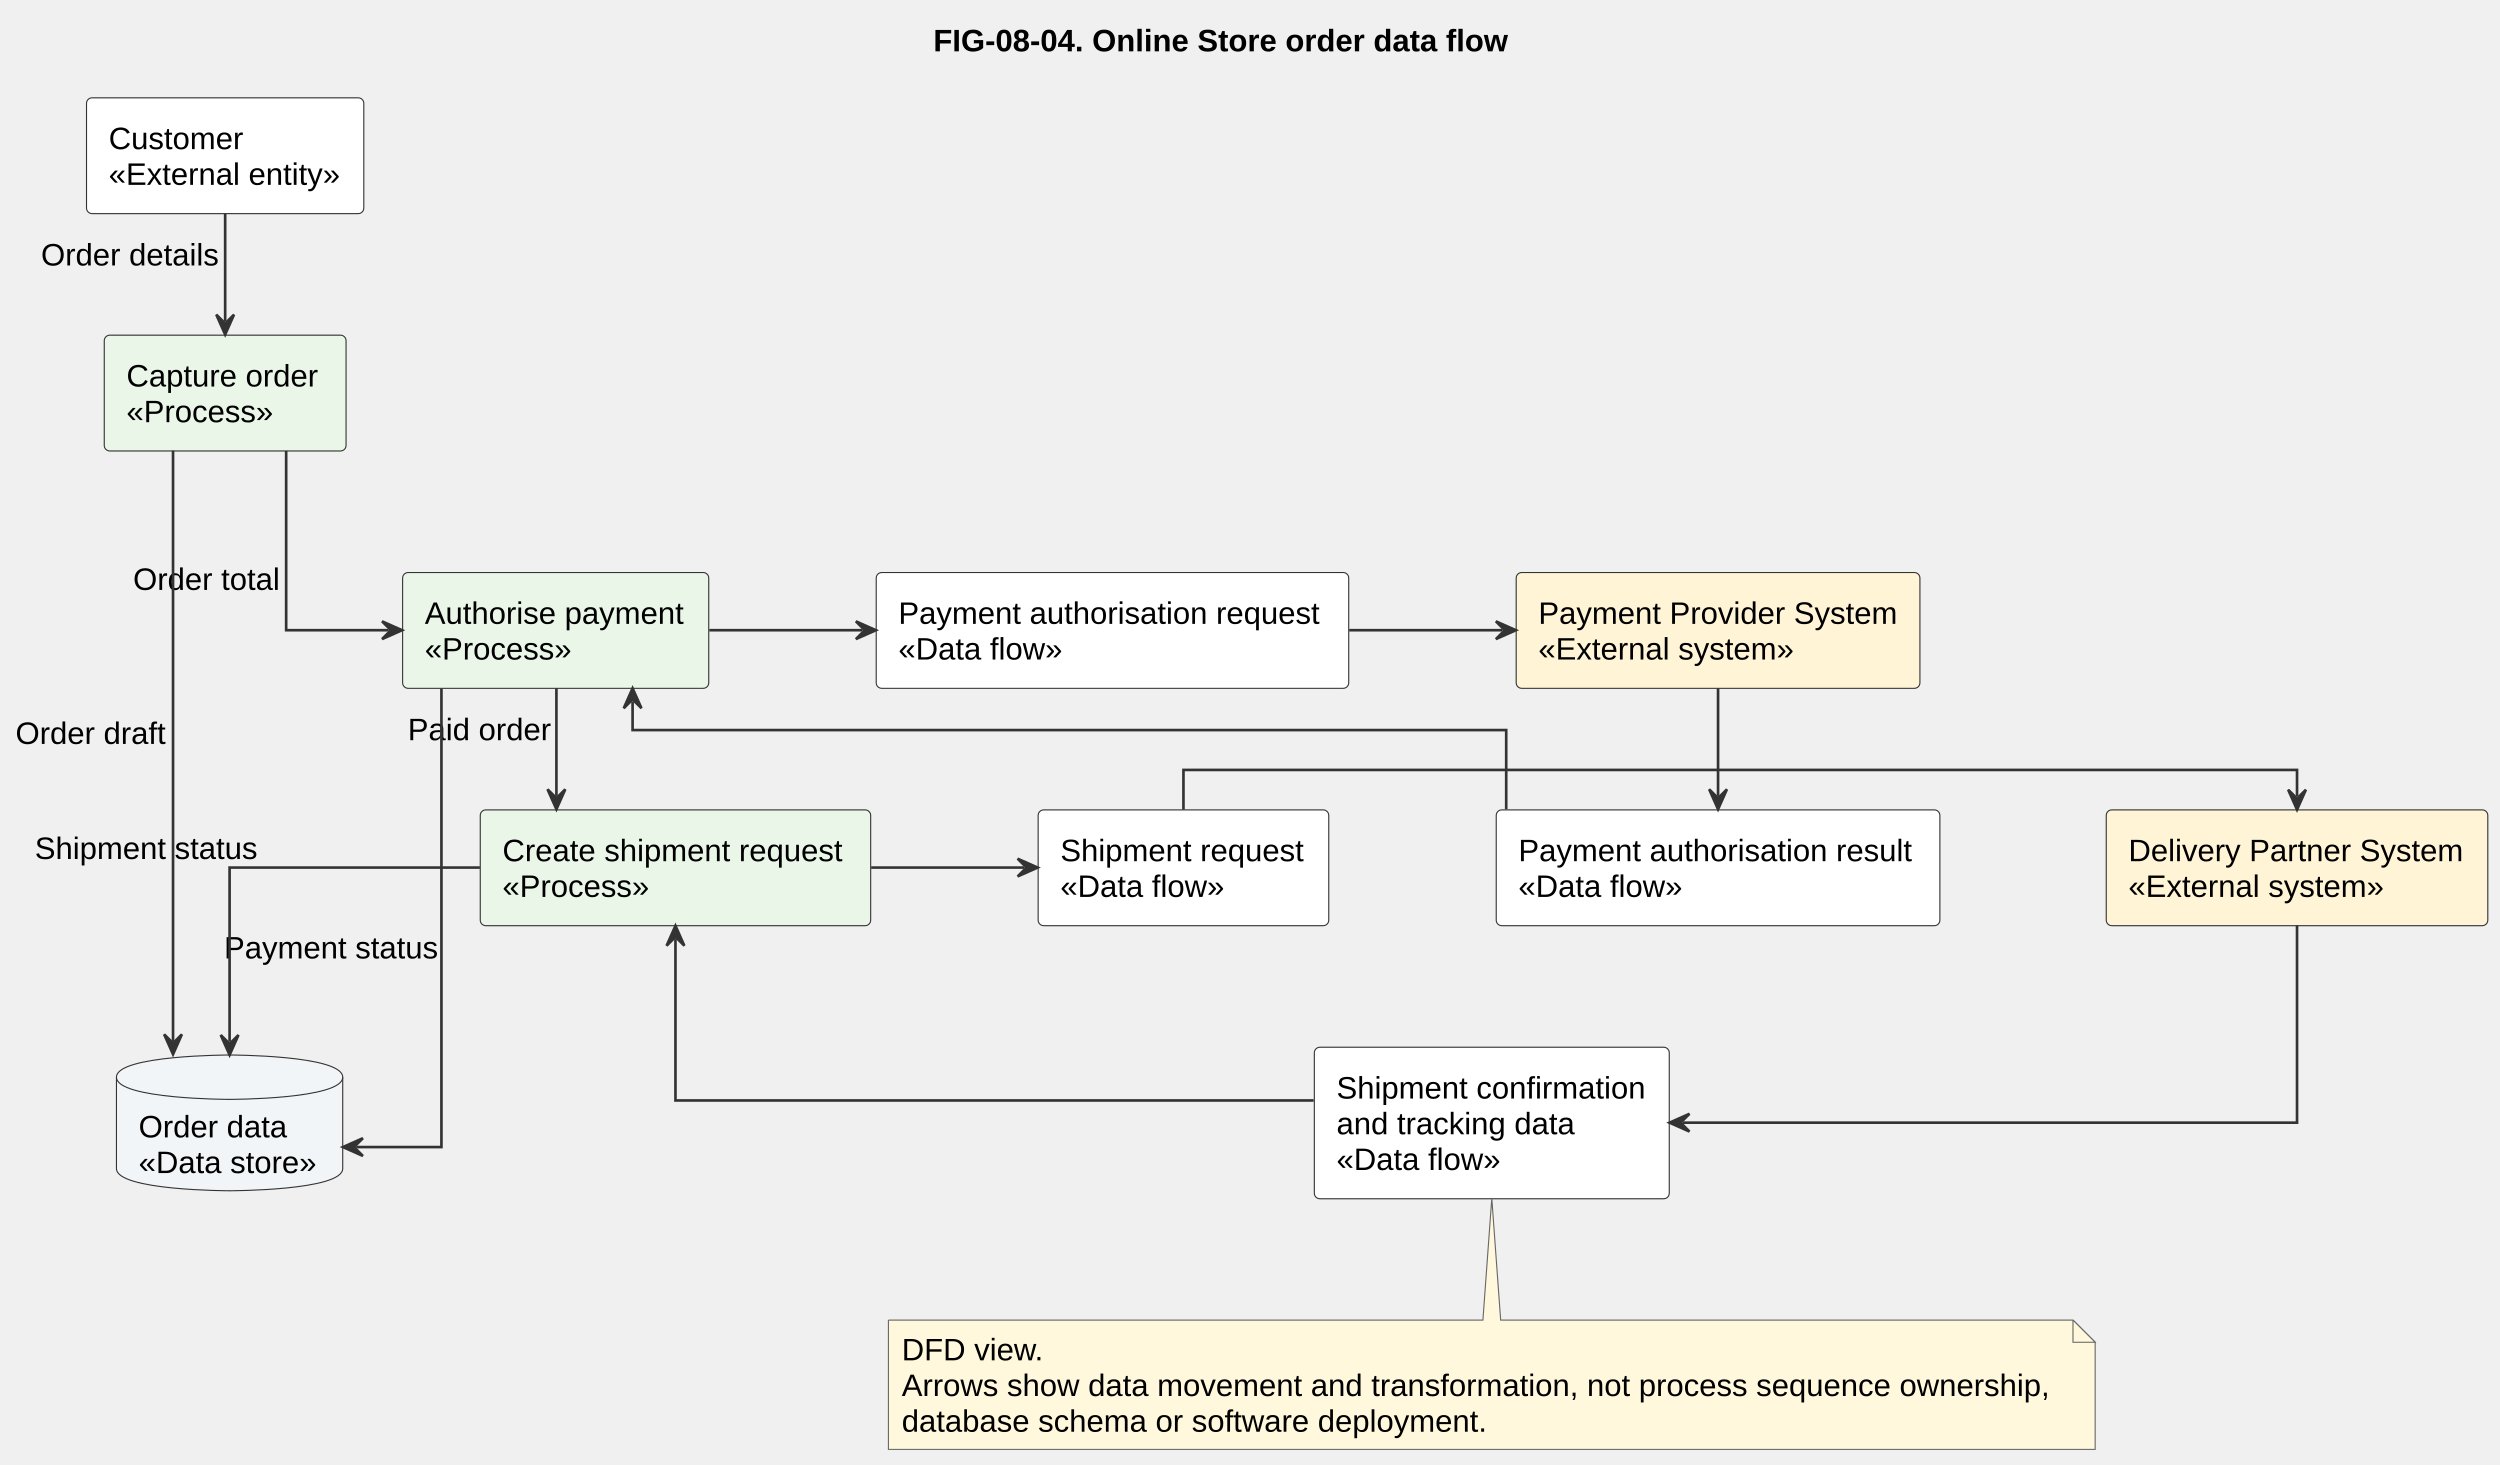
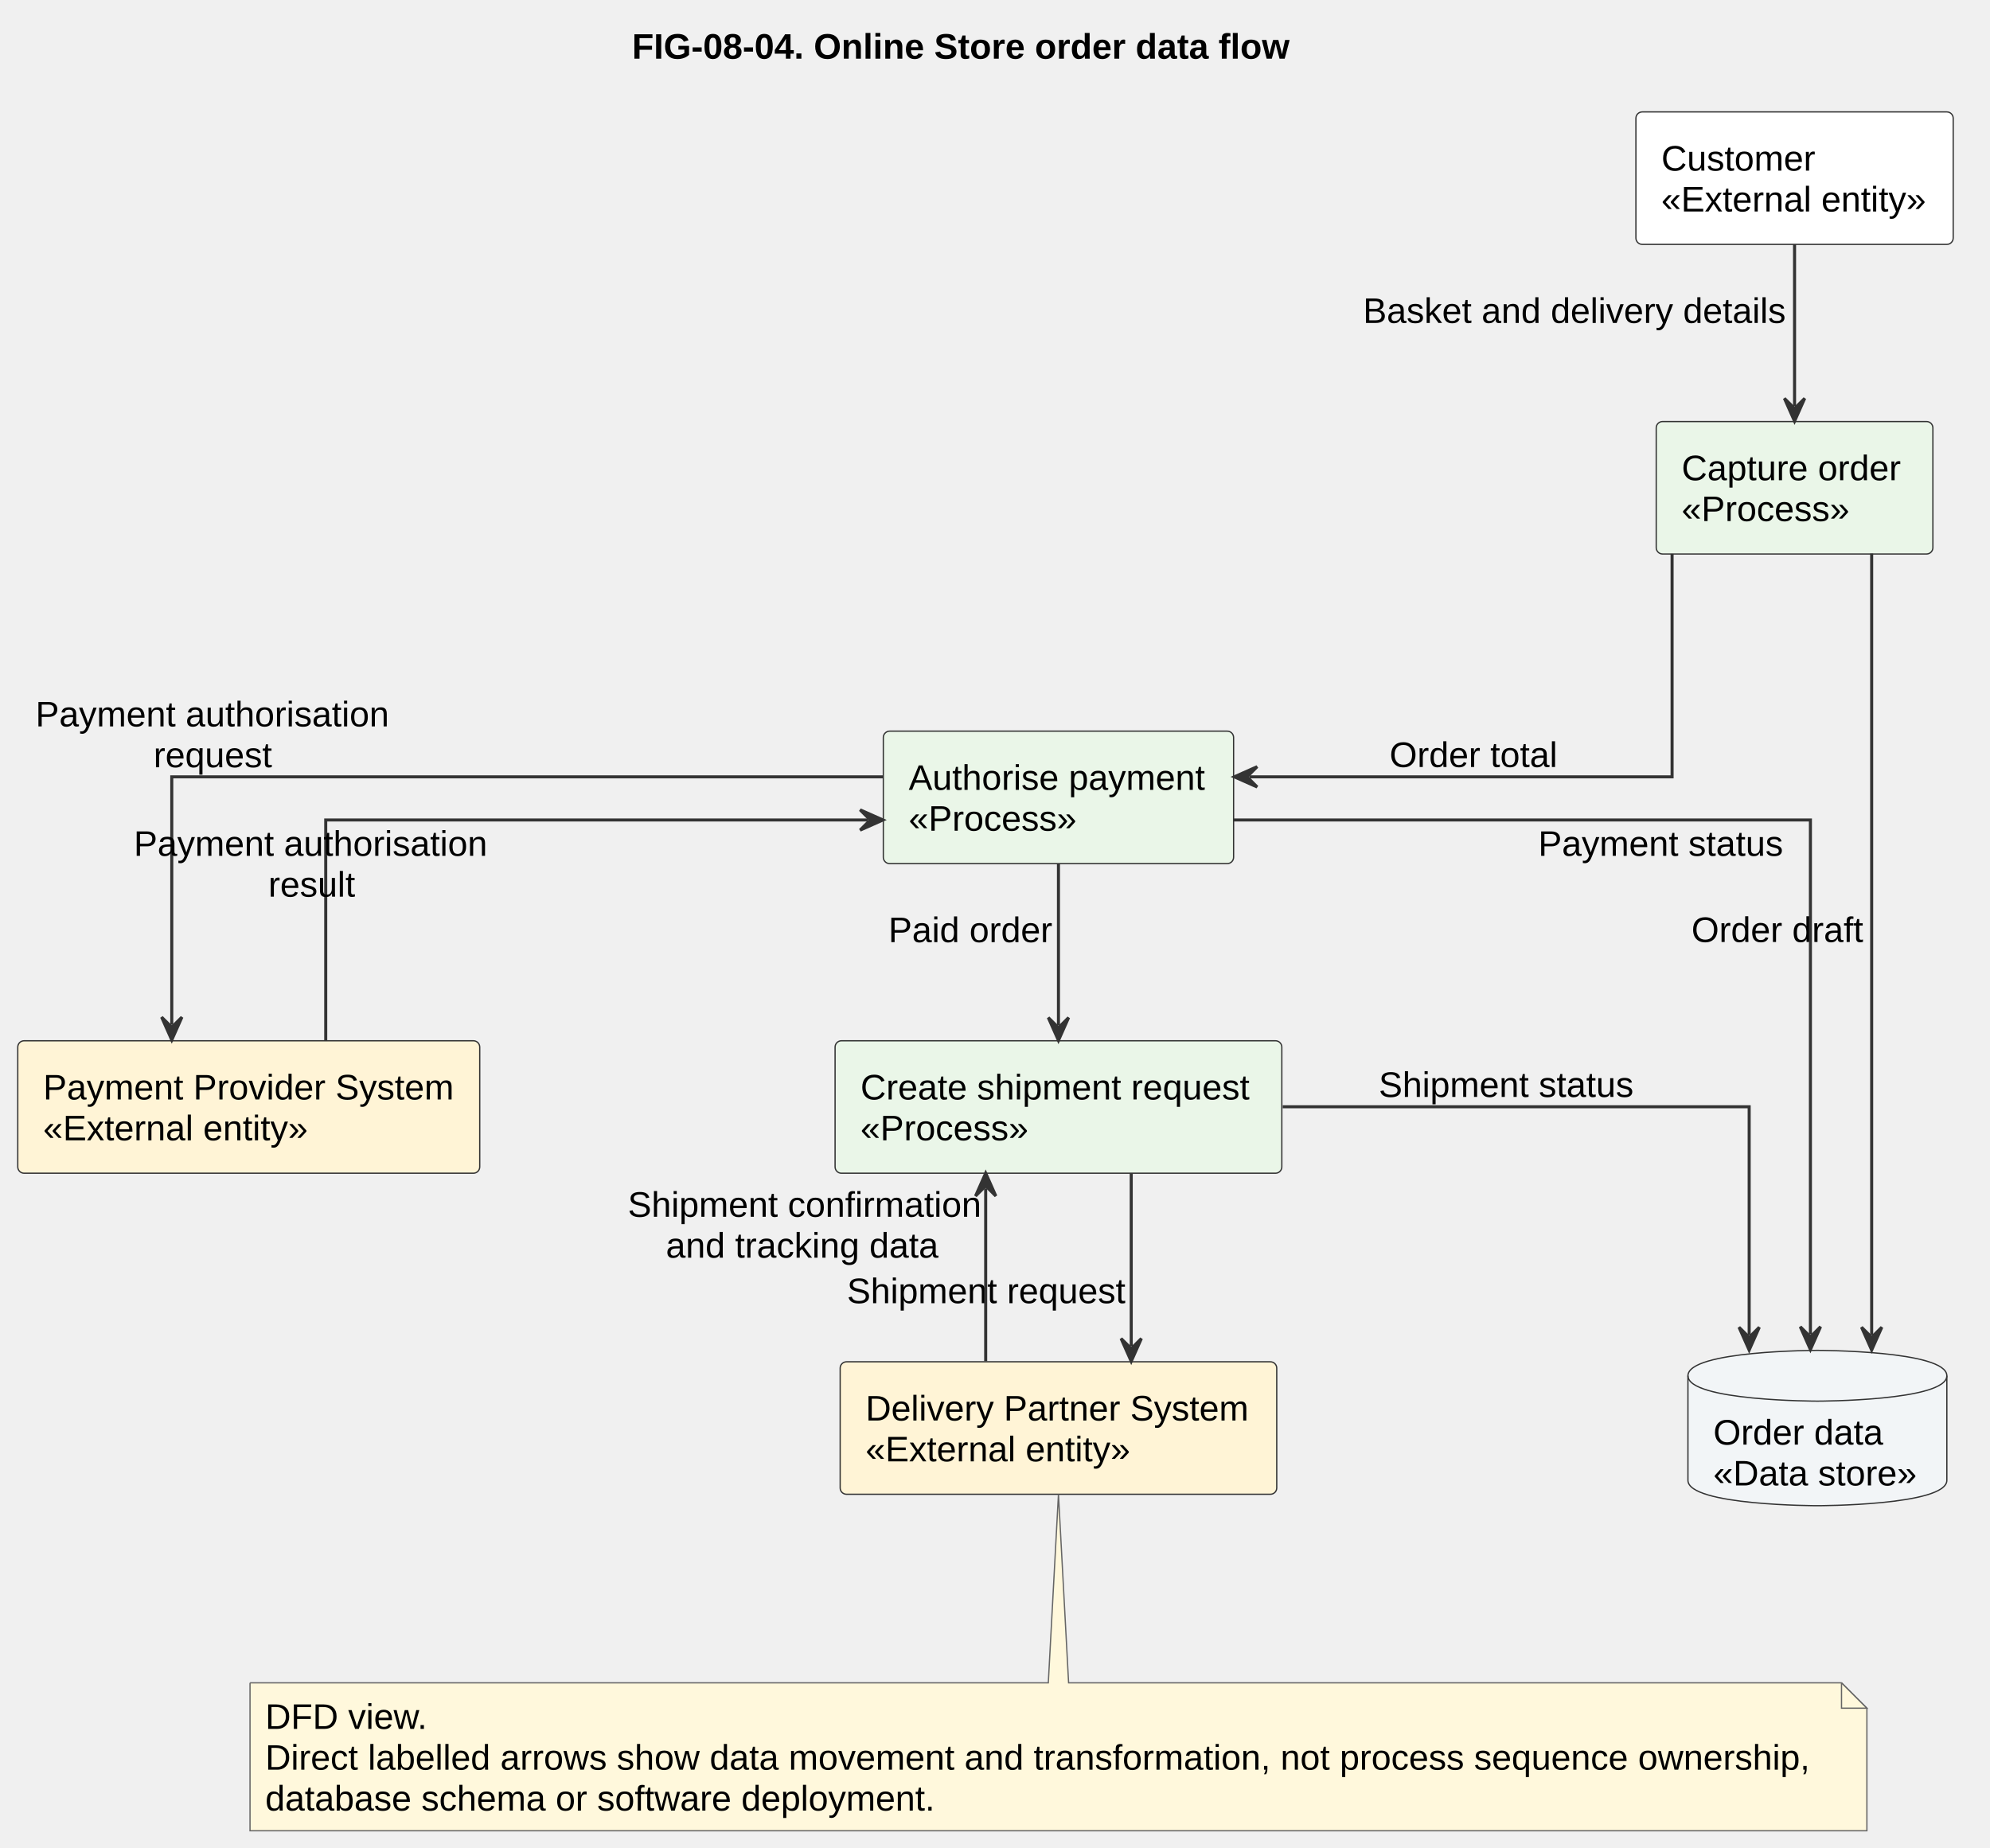
- <svg xmlns="http://www.w3.org/2000/svg" contentStyleType="text/css" height="660px" preserveAspectRatio="none" style="width:1127px;height:660px;background:#FFFFFF;" version="1.1" viewBox="0 0 1127 660" width="1127px" zoomAndPan="magnify">
+ <svg xmlns="http://www.w3.org/2000/svg" contentStyleType="text/css" height="728px" preserveAspectRatio="none" style="width:784px;height:728px;background:#FFFFFF;" version="1.1" viewBox="0 0 784 728" width="784px" zoomAndPan="magnify">
  <defs />
  <g>
-     <text fill="#000000" font-family="Arial" font-size="14" font-weight="bold" lengthAdjust="spacing" textLength="272" x="420.75" y="23.132">FIG-08-04. Online Store order data flow</text>
+     <text fill="#000000" font-family="Arial" font-size="14" font-weight="bold" lengthAdjust="spacing" textLength="272" x="249" y="23.132">FIG-08-04. Online Store order data flow</text>
    <g id="elem_Customer">
-       <rect fill="#FFFFFF" height="52.197" rx="2.5" ry="2.5" style="stroke:#333333;stroke-width:0.5;" width="125" x="39" y="44.099" />
-       <text fill="#000000" font-family="Arial" font-size="14" lengthAdjust="spacing" textLength="61" x="49" y="67.231">Customer</text>
-       <text fill="#000000" font-family="Arial" font-size="14" lengthAdjust="spacing" textLength="105" x="49" y="83.329">«External entity»</text>
+       <rect fill="#FFFFFF" height="52.197" rx="2.5" ry="2.5" style="stroke:#333333;stroke-width:0.5;" width="125" x="644.5" y="44.099" />
+       <text fill="#000000" font-family="Arial" font-size="14" lengthAdjust="spacing" textLength="61" x="654.5" y="67.231">Customer</text>
+       <text fill="#000000" font-family="Arial" font-size="14" lengthAdjust="spacing" textLength="105" x="654.5" y="83.329">«External entity»</text>
    </g>
    <g id="elem_Capture">
-       <rect fill="#EAF6E8" height="52.197" rx="2.5" ry="2.5" style="stroke:#333333;stroke-width:0.5;" width="109" x="47" y="151.099" />
-       <text fill="#000000" font-family="Arial" font-size="14" lengthAdjust="spacing" textLength="89" x="57" y="174.231">Capture order</text>
-       <text fill="#000000" font-family="Arial" font-size="14" lengthAdjust="spacing" textLength="67" x="57" y="190.329">«Process»</text>
+       <rect fill="#EAF6E8" height="52.197" rx="2.5" ry="2.5" style="stroke:#333333;stroke-width:0.5;" width="109" x="652.5" y="166.099" />
+       <text fill="#000000" font-family="Arial" font-size="14" lengthAdjust="spacing" textLength="89" x="662.5" y="189.231">Capture order</text>
+       <text fill="#000000" font-family="Arial" font-size="14" lengthAdjust="spacing" textLength="67" x="662.5" y="205.329">«Process»</text>
    </g>
    <g id="elem_PaymentProcess">
-       <rect fill="#EAF6E8" height="52.197" rx="2.5" ry="2.5" style="stroke:#333333;stroke-width:0.5;" width="138" x="181.5" y="258.099" />
-       <text fill="#000000" font-family="Arial" font-size="14" lengthAdjust="spacing" textLength="118" x="191.5" y="281.231">Authorise payment</text>
-       <text fill="#000000" font-family="Arial" font-size="14" lengthAdjust="spacing" textLength="67" x="191.5" y="297.329">«Process»</text>
+       <rect fill="#EAF6E8" height="52.197" rx="2.5" ry="2.5" style="stroke:#333333;stroke-width:0.5;" width="138" x="348" y="288.099" />
+       <text fill="#000000" font-family="Arial" font-size="14" lengthAdjust="spacing" textLength="118" x="358" y="311.231">Authorise payment</text>
+       <text fill="#000000" font-family="Arial" font-size="14" lengthAdjust="spacing" textLength="67" x="358" y="327.329">«Process»</text>
    </g>
    <g id="elem_ShipmentProcess">
-       <rect fill="#EAF6E8" height="52.197" rx="2.5" ry="2.5" style="stroke:#333333;stroke-width:0.5;" width="176" x="216.5" y="365.099" />
-       <text fill="#000000" font-family="Arial" font-size="14" lengthAdjust="spacing" textLength="156" x="226.5" y="388.231">Create shipment request</text>
-       <text fill="#000000" font-family="Arial" font-size="14" lengthAdjust="spacing" textLength="67" x="226.5" y="404.329">«Process»</text>
+       <rect fill="#EAF6E8" height="52.197" rx="2.5" ry="2.5" style="stroke:#333333;stroke-width:0.5;" width="176" x="329" y="410.099" />
+       <text fill="#000000" font-family="Arial" font-size="14" lengthAdjust="spacing" textLength="156" x="339" y="433.231">Create shipment request</text>
+       <text fill="#000000" font-family="Arial" font-size="14" lengthAdjust="spacing" textLength="67" x="339" y="449.329">«Process»</text>
    </g>
    <g id="elem_OrderStore">
-       <path d="M52.5,485.599 C52.5,475.599 103.5,475.599 103.5,475.599 C103.5,475.599 154.5,475.599 154.5,485.599 L154.5,526.796 C154.5,536.796 103.5,536.796 103.5,536.796 C103.5,536.796 52.5,536.796 52.5,526.796 L52.5,485.599 " fill="#F2F5F7" style="stroke:#333333;stroke-width:0.5;" />
-       <path d="M52.5,485.599 C52.5,495.599 103.5,495.599 103.5,495.599 C103.5,495.599 154.5,495.599 154.5,485.599 " fill="none" style="stroke:#333333;stroke-width:0.5;" />
-       <text fill="#000000" font-family="Arial" font-size="14" lengthAdjust="spacing" textLength="69" x="62.5" y="512.731">Order data</text>
-       <text fill="#000000" font-family="Arial" font-size="14" lengthAdjust="spacing" textLength="82" x="62.5" y="528.829">«Data store»</text>
+       <path d="M665,542.099 C665,532.099 716,532.099 716,532.099 C716,532.099 767,532.099 767,542.099 L767,583.296 C767,593.296 716,593.296 716,593.296 C716,593.296 665,593.296 665,583.296 L665,542.099 " fill="#F2F5F7" style="stroke:#333333;stroke-width:0.5;" />
+       <path d="M665,542.099 C665,552.099 716,552.099 716,552.099 C716,552.099 767,552.099 767,542.099 " fill="none" style="stroke:#333333;stroke-width:0.5;" />
+       <text fill="#000000" font-family="Arial" font-size="14" lengthAdjust="spacing" textLength="69" x="675" y="569.231">Order data</text>
+       <text fill="#000000" font-family="Arial" font-size="14" lengthAdjust="spacing" textLength="82" x="675" y="585.329">«Data store»</text>
    </g>
    <g id="elem_PaymentProvider">
-       <rect fill="#FFF4D6" height="52.197" rx="2.5" ry="2.5" style="stroke:#333333;stroke-width:0.5;" width="182" x="683.5" y="258.099" />
-       <text fill="#000000" font-family="Arial" font-size="14" lengthAdjust="spacing" textLength="162" x="693.5" y="281.231">Payment Provider System</text>
-       <text fill="#000000" font-family="Arial" font-size="14" lengthAdjust="spacing" textLength="115" x="693.5" y="297.329">«External system»</text>
+       <rect fill="#FFF4D6" height="52.197" rx="2.5" ry="2.5" style="stroke:#333333;stroke-width:0.5;" width="182" x="7" y="410.099" />
+       <text fill="#000000" font-family="Arial" font-size="14" lengthAdjust="spacing" textLength="162" x="17" y="433.231">Payment Provider System</text>
+       <text fill="#000000" font-family="Arial" font-size="14" lengthAdjust="spacing" textLength="105" x="17" y="449.329">«External entity»</text>
    </g>
    <g id="elem_DeliveryPartner">
-       <rect fill="#FFF4D6" height="52.197" rx="2.5" ry="2.5" style="stroke:#333333;stroke-width:0.5;" width="172" x="949.5" y="365.099" />
-       <text fill="#000000" font-family="Arial" font-size="14" lengthAdjust="spacing" textLength="152" x="959.5" y="388.231">Delivery Partner System</text>
-       <text fill="#000000" font-family="Arial" font-size="14" lengthAdjust="spacing" textLength="115" x="959.5" y="404.329">«External system»</text>
+       <rect fill="#FFF4D6" height="52.197" rx="2.5" ry="2.5" style="stroke:#333333;stroke-width:0.5;" width="172" x="331" y="536.599" />
+       <text fill="#000000" font-family="Arial" font-size="14" lengthAdjust="spacing" textLength="152" x="341" y="559.731">Delivery Partner System</text>
+       <text fill="#000000" font-family="Arial" font-size="14" lengthAdjust="spacing" textLength="105" x="341" y="575.829">«External entity»</text>
    </g>
-     <g id="elem_PaymentRequest">
-       <rect fill="#FFFFFF" height="52.197" rx="2.5" ry="2.5" style="stroke:#333333;stroke-width:0.5;" width="213" x="395" y="258.099" />
-       <text fill="#000000" font-family="Arial" font-size="14" lengthAdjust="spacing" textLength="193" x="405" y="281.231">Payment authorisation request</text>
-       <text fill="#000000" font-family="Arial" font-size="14" lengthAdjust="spacing" textLength="74" x="405" y="297.329">«Data flow»</text>
-     </g>
-     <g id="elem_PaymentResult">
-       <rect fill="#FFFFFF" height="52.197" rx="2.5" ry="2.5" style="stroke:#333333;stroke-width:0.5;" width="200" x="674.5" y="365.099" />
-       <text fill="#000000" font-family="Arial" font-size="14" lengthAdjust="spacing" textLength="180" x="684.5" y="388.231">Payment authorisation result</text>
-       <text fill="#000000" font-family="Arial" font-size="14" lengthAdjust="spacing" textLength="74" x="684.5" y="404.329">«Data flow»</text>
-     </g>
-     <g id="elem_ShipmentRequest">
-       <rect fill="#FFFFFF" height="52.197" rx="2.5" ry="2.5" style="stroke:#333333;stroke-width:0.5;" width="131" x="468" y="365.099" />
-       <text fill="#000000" font-family="Arial" font-size="14" lengthAdjust="spacing" textLength="111" x="478" y="388.231">Shipment request</text>
-       <text fill="#000000" font-family="Arial" font-size="14" lengthAdjust="spacing" textLength="74" x="478" y="404.329">«Data flow»</text>
-     </g>
-     <g id="elem_ShipmentConfirmation">
-       <rect fill="#FFFFFF" height="68.296" rx="2.5" ry="2.5" style="stroke:#333333;stroke-width:0.5;" width="160" x="592.5" y="472.099" />
-       <text fill="#000000" font-family="Arial" font-size="14" lengthAdjust="spacing" textLength="140" x="602.5" y="495.231">Shipment confirmation</text>
-       <text fill="#000000" font-family="Arial" font-size="14" lengthAdjust="spacing" textLength="110" x="602.5" y="511.329">and tracking data</text>
-       <text fill="#000000" font-family="Arial" font-size="14" lengthAdjust="spacing" textLength="74" x="602.5" y="527.428">«Data flow»</text>
-     </g>
-     <g id="elem_GMN29">
-       <path d="M400.5,595.099 L400.5,653.394 A0,0 0 0 0 400.5,653.394 L944.5,653.394 A0,0 0 0 0 944.5,653.394 L944.5,605.099 L934.5,595.099 L676.5,595.099 L672.5,540.229 L668.5,595.099 L400.5,595.099 A0,0 0 0 0 400.5,595.099 " fill="#FFF8DC" style="stroke:#666666;stroke-width:0.5;" />
-       <path d="M934.5,595.099 L934.5,605.099 L944.5,605.099 L934.5,595.099 " fill="#FFF8DC" style="stroke:#666666;stroke-width:0.5;" />
-       <text fill="#000000" font-family="Arial" font-size="14" lengthAdjust="spacing" textLength="64" x="406.5" y="613.231">DFD view.</text>
-       <text fill="#000000" font-family="Arial" font-size="14" lengthAdjust="spacing" textLength="523" x="406.5" y="629.329">Arrows show data movement and transformation, not process sequence ownership,</text>
-       <text fill="#000000" font-family="Arial" font-size="14" lengthAdjust="spacing" textLength="267" x="406.5" y="645.428">database schema or software deployment.</text>
+     <g id="elem_GMN19">
+       <path d="M98.5,663.099 L98.5,721.394 A0,0 0 0 0 98.5,721.394 L735.5,721.394 A0,0 0 0 0 735.5,721.394 L735.5,673.099 L725.5,663.099 L421,663.099 L417,588.809 L413,663.099 L98.5,663.099 A0,0 0 0 0 98.5,663.099 " fill="#FFF8DC" style="stroke:#666666;stroke-width:0.5;" />
+       <path d="M725.5,663.099 L725.5,673.099 L735.5,673.099 L725.5,663.099 " fill="#FFF8DC" style="stroke:#666666;stroke-width:0.5;" />
+       <text fill="#000000" font-family="Arial" font-size="14" lengthAdjust="spacing" textLength="64" x="104.5" y="681.231">DFD view.</text>
+       <text fill="#000000" font-family="Arial" font-size="14" lengthAdjust="spacing" textLength="616" x="104.5" y="697.329">Direct labelled arrows show data movement and transformation, not process sequence ownership,</text>
+       <text fill="#000000" font-family="Arial" font-size="14" lengthAdjust="spacing" textLength="267" x="104.5" y="713.428">database schema or software deployment.</text>
    </g>
    <g id="link_Customer_Capture">
-       <path d="M101.5,96.279 C101.5,112.859 101.5,128.219 101.5,144.819 " fill="none" id="Customer-to-Capture" style="stroke:#333333;stroke-width:1.2;" />
-       <polygon fill="#333333" points="101.5,150.819,105.5,141.819,101.5,145.819,97.5,141.819,101.5,150.819" style="stroke:#333333;stroke-width:1.2;" />
-       <text fill="#000000" font-family="Arial" font-size="14" lengthAdjust="spacing" textLength="82" x="18.5" y="119.68">Order details</text>
+       <path d="M707,96.269 C707,116.859 707,139.399 707,159.969 " fill="none" id="Customer-to-Capture" style="stroke:#333333;stroke-width:1.2;" />
+       <polygon fill="#333333" points="707,165.969,711,156.969,707,160.969,703,156.969,707,165.969" style="stroke:#333333;stroke-width:1.2;" />
+       <text fill="#000000" font-family="Arial" font-size="14" lengthAdjust="spacing" textLength="169" x="537" y="127.251">Basket and delivery details</text>
    </g>
    <g id="link_Capture_PaymentProcess">
-       <path d="M129,203.279 C129,234.949 129,284.099 129,284.099 C129,284.099 147.95,284.099 175.23,284.099 " fill="none" id="Capture-to-PaymentProcess" style="stroke:#333333;stroke-width:1.2;" />
-       <polygon fill="#333333" points="181.23,284.099,172.23,280.099,176.23,284.099,172.23,288.099,181.23,284.099" style="stroke:#333333;stroke-width:1.2;" />
-       <text fill="#000000" font-family="Arial" font-size="14" lengthAdjust="spacing" textLength="68" x="60" y="265.93">Order total</text>
+       <path d="M658.75,218.249 C658.75,251.909 658.75,306.099 658.75,306.099 C658.75,306.099 563.71,306.099 492.28,306.099 " fill="none" id="Capture-to-PaymentProcess" style="stroke:#333333;stroke-width:1.2;" />
+       <polygon fill="#333333" points="486.28,306.099,495.28,310.099,491.28,306.099,495.28,302.099,486.28,306.099" style="stroke:#333333;stroke-width:1.2;" />
+       <text fill="#000000" font-family="Arial" font-size="14" lengthAdjust="spacing" textLength="68" x="547.44" y="302.231">Order total</text>
    </g>
    <g id="link_PaymentProcess_ShipmentProcess">
-       <path d="M250.83,310.279 C250.83,326.859 250.83,342.219 250.83,358.819 " fill="none" id="PaymentProcess-to-ShipmentProcess" style="stroke:#333333;stroke-width:1.2;" />
-       <polygon fill="#333333" points="250.83,364.819,254.83,355.819,250.83,359.819,246.83,355.819,250.83,364.819" style="stroke:#333333;stroke-width:1.2;" />
-       <text fill="#000000" font-family="Arial" font-size="14" lengthAdjust="spacing" textLength="66" x="183.83" y="333.68">Paid order</text>
+       <path d="M417,340.269 C417,360.859 417,383.399 417,403.969 " fill="none" id="PaymentProcess-to-ShipmentProcess" style="stroke:#333333;stroke-width:1.2;" />
+       <polygon fill="#333333" points="417,409.969,421,400.969,417,404.969,413,400.969,417,409.969" style="stroke:#333333;stroke-width:1.2;" />
+       <text fill="#000000" font-family="Arial" font-size="14" lengthAdjust="spacing" textLength="66" x="350" y="371.25">Paid order</text>
    </g>
-     <g id="link_PaymentProcess_PaymentRequest">
-       <path d="M319.75,284.099 C342.97,284.099 363.42,284.099 388.83,284.099 " fill="none" id="PaymentProcess-to-PaymentRequest" style="stroke:#333333;stroke-width:1.2;" />
-       <polygon fill="#333333" points="394.83,284.099,385.83,280.099,389.83,284.099,385.83,288.099,394.83,284.099" style="stroke:#333333;stroke-width:1.2;" />
+     <g id="link_PaymentProcess_PaymentProvider">
+       <path d="M347.98,306.099 C246.18,306.099 67.67,306.099 67.67,306.099 C67.67,306.099 67.67,365.809 67.67,403.789 " fill="none" id="PaymentProcess-to-PaymentProvider" style="stroke:#333333;stroke-width:1.2;" />
+       <polygon fill="#333333" points="67.67,409.789,71.67,400.789,67.67,404.789,63.67,400.789,67.67,409.789" style="stroke:#333333;stroke-width:1.2;" />
+       <text fill="#000000" font-family="Arial" font-size="14" lengthAdjust="spacing" textLength="141" x="13.98" y="286.231">Payment authorisation</text>
+       <text fill="#000000" font-family="Arial" font-size="14" lengthAdjust="spacing" textLength="48" x="60.48" y="302.329">request</text>
    </g>
-     <g id="link_PaymentRequest_PaymentProvider">
-       <path d="M608.22,284.099 C633.05,284.099 653.25,284.099 677.34,284.099 " fill="none" id="PaymentRequest-to-PaymentProvider" style="stroke:#333333;stroke-width:1.2;" />
-       <polygon fill="#333333" points="683.34,284.099,674.34,280.099,678.34,284.099,674.34,288.099,683.34,284.099" style="stroke:#333333;stroke-width:1.2;" />
+     <g id="link_PaymentProvider_PaymentProcess">
+       <path d="M128.33,409.889 C128.33,376.509 128.33,323.099 128.33,323.099 C128.33,323.099 256.46,323.099 341.86,323.099 " fill="none" id="PaymentProvider-to-PaymentProcess" style="stroke:#333333;stroke-width:1.2;" />
+       <polygon fill="#333333" points="347.86,323.099,338.86,319.099,342.86,323.099,338.86,327.099,347.86,323.099" style="stroke:#333333;stroke-width:1.2;" />
+       <text fill="#000000" font-family="Arial" font-size="14" lengthAdjust="spacing" textLength="141" x="52.7" y="337.231">Payment authorisation</text>
+       <text fill="#000000" font-family="Arial" font-size="14" lengthAdjust="spacing" textLength="35" x="105.7" y="353.329">result</text>
    </g>
-     <g id="link_PaymentProvider_PaymentResult">
-       <path d="M774.5,310.279 C774.5,326.859 774.5,342.219 774.5,358.819 " fill="none" id="PaymentProvider-to-PaymentResult" style="stroke:#333333;stroke-width:1.2;" />
-       <polygon fill="#333333" points="774.5,364.819,778.5,355.819,774.5,359.819,770.5,355.819,774.5,364.819" style="stroke:#333333;stroke-width:1.2;" />
+     <g id="link_ShipmentProcess_DeliveryPartner">
+       <path d="M445.67,462.309 C445.67,484.019 445.67,508.719 445.67,530.419 " fill="none" id="ShipmentProcess-to-DeliveryPartner" style="stroke:#333333;stroke-width:1.2;" />
+       <polygon fill="#333333" points="445.67,536.419,449.67,527.419,445.67,531.419,441.67,527.419,445.67,536.419" style="stroke:#333333;stroke-width:1.2;" />
+       <text fill="#000000" font-family="Arial" font-size="14" lengthAdjust="spacing" textLength="111" x="333.67" y="513.5">Shipment request</text>
    </g>
-     <g id="link_PaymentProcess_PaymentResult">
-       <path d="M285.17,316.279 C285.17,326.179 285.17,329.099 285.17,329.099 C285.17,329.099 679,329.099 679,329.099 C679,329.099 679,347.909 679,364.809 " fill="none" id="PaymentProcess-backto-PaymentResult" style="stroke:#333333;stroke-width:1.2;" />
-       <polygon fill="#333333" points="285.17,310.279,281.17,319.279,285.17,315.279,289.17,319.279,285.17,310.279" style="stroke:#333333;stroke-width:1.2;" />
-     </g>
-     <g id="link_ShipmentProcess_ShipmentRequest">
-       <path d="M392.71,391.099 C417.66,391.099 438.36,391.099 461.74,391.099 " fill="none" id="ShipmentProcess-to-ShipmentRequest" style="stroke:#333333;stroke-width:1.2;" />
-       <polygon fill="#333333" points="467.74,391.099,458.74,387.099,462.74,391.099,458.74,395.099,467.74,391.099" style="stroke:#333333;stroke-width:1.2;" />
-     </g>
-     <g id="link_ShipmentRequest_DeliveryPartner">
-       <path d="M533.5,364.999 C533.5,355.519 533.5,347.099 533.5,347.099 C533.5,347.099 1035.5,347.099 1035.5,347.099 C1035.5,347.099 1035.5,349.519 1035.5,358.999 " fill="none" id="ShipmentRequest-to-DeliveryPartner" style="stroke:#333333;stroke-width:1.2;" />
-       <polygon fill="#333333" points="1035.5,364.999,1039.5,355.999,1035.5,359.999,1031.5,355.999,1035.5,364.999" style="stroke:#333333;stroke-width:1.2;" />
-     </g>
-     <g id="link_DeliveryPartner_ShipmentConfirmation">
-       <path d="M1035.5,417.199 C1035.5,451.129 1035.5,506.099 1035.5,506.099 C1035.5,506.099 865.51,506.099 758.61,506.099 " fill="none" id="DeliveryPartner-to-ShipmentConfirmation" style="stroke:#333333;stroke-width:1.2;" />
-       <polygon fill="#333333" points="752.61,506.099,761.61,510.099,757.61,506.099,761.61,502.099,752.61,506.099" style="stroke:#333333;stroke-width:1.2;" />
-     </g>
-     <g id="link_ShipmentProcess_ShipmentConfirmation">
-       <path d="M304.5,423.329 C304.5,454.429 304.5,496.099 304.5,496.099 C304.5,496.099 483.92,496.099 592.2,496.099 " fill="none" id="ShipmentProcess-backto-ShipmentConfirmation" style="stroke:#333333;stroke-width:1.2;" />
-       <polygon fill="#333333" points="304.5,417.329,300.5,426.329,304.5,422.329,308.5,426.329,304.5,417.329" style="stroke:#333333;stroke-width:1.2;" />
+     <g id="link_DeliveryPartner_ShipmentProcess">
+       <path d="M388.33,536.389 C388.33,514.679 388.33,489.979 388.33,468.279 " fill="none" id="DeliveryPartner-to-ShipmentProcess" style="stroke:#333333;stroke-width:1.2;" />
+       <polygon fill="#333333" points="388.33,462.279,384.33,471.279,388.33,467.279,392.33,471.279,388.33,462.279" style="stroke:#333333;stroke-width:1.2;" />
+       <text fill="#000000" font-family="Arial" font-size="14" lengthAdjust="spacing" textLength="140" x="247.33" y="479.461">Shipment confirmation</text>
+       <text fill="#000000" font-family="Arial" font-size="14" lengthAdjust="spacing" textLength="110" x="262.33" y="495.559">and tracking data</text>
    </g>
    <g id="link_Capture_OrderStore">
-       <path d="M78,203.189 C78,263.219 78,404.919 78,469.279 " fill="none" id="Capture-to-OrderStore" style="stroke:#333333;stroke-width:1.2;" />
-       <polygon fill="#333333" points="78,475.279,82,466.279,78,470.279,74,466.279,78,475.279" style="stroke:#333333;stroke-width:1.2;" />
-       <text fill="#000000" font-family="Arial" font-size="14" lengthAdjust="spacing" textLength="70" x="7" y="335.37">Order draft</text>
+       <path d="M737.38,218.149 C737.38,284.699 737.38,454.689 737.38,525.969 " fill="none" id="Capture-to-OrderStore" style="stroke:#333333;stroke-width:1.2;" />
+       <polygon fill="#333333" points="737.38,531.969,741.38,522.969,737.38,526.969,733.38,522.969,737.38,531.969" style="stroke:#333333;stroke-width:1.2;" />
+       <text fill="#000000" font-family="Arial" font-size="14" lengthAdjust="spacing" textLength="70" x="666.38" y="371.19">Order draft</text>
    </g>
    <g id="link_PaymentProcess_OrderStore">
-       <path d="M199,310.379 C199,371.309 199,517.099 199,517.099 C199,517.099 183.31,517.099 160.6,517.099 " fill="none" id="PaymentProcess-to-OrderStore" style="stroke:#333333;stroke-width:1.2;" />
-       <polygon fill="#333333" points="154.6,517.099,163.6,521.099,159.6,517.099,163.6,513.099,154.6,517.099" style="stroke:#333333;stroke-width:1.2;" />
-       <text fill="#000000" font-family="Arial" font-size="14" lengthAdjust="spacing" textLength="97" x="101" y="432.07">Payment status</text>
+       <path d="M486.08,323.099 C573.62,323.099 713.25,323.099 713.25,323.099 C713.25,323.099 713.25,461.089 713.25,525.779 " fill="none" id="PaymentProcess-to-OrderStore" style="stroke:#333333;stroke-width:1.2;" />
+       <polygon fill="#333333" points="713.25,531.779,717.25,522.779,713.25,526.779,709.25,522.779,713.25,531.779" style="stroke:#333333;stroke-width:1.2;" />
+       <text fill="#000000" font-family="Arial" font-size="14" lengthAdjust="spacing" textLength="97" x="606.01" y="337.231">Payment status</text>
    </g>
    <g id="link_ShipmentProcess_OrderStore">
-       <path d="M216.34,391.099 C162.33,391.099 103.5,391.099 103.5,391.099 C103.5,391.099 103.5,435.509 103.5,469.579 " fill="none" id="ShipmentProcess-to-OrderStore" style="stroke:#333333;stroke-width:1.2;" />
-       <polygon fill="#333333" points="103.5,475.579,107.5,466.579,103.5,470.579,99.5,466.579,103.5,475.579" style="stroke:#333333;stroke-width:1.2;" />
-       <text fill="#000000" font-family="Arial" font-size="14" lengthAdjust="spacing" textLength="101" x="15.68" y="387.231">Shipment status</text>
+       <path d="M505.35,436.099 C584.81,436.099 689.12,436.099 689.12,436.099 C689.12,436.099 689.12,488.539 689.12,525.979 " fill="none" id="ShipmentProcess-to-OrderStore" style="stroke:#333333;stroke-width:1.2;" />
+       <polygon fill="#333333" points="689.12,531.979,693.12,522.979,689.12,526.979,685.12,522.979,689.12,531.979" style="stroke:#333333;stroke-width:1.2;" />
+       <text fill="#000000" font-family="Arial" font-size="14" lengthAdjust="spacing" textLength="101" x="543.18" y="432.231">Shipment status</text>
    </g>
  </g>
</svg>
